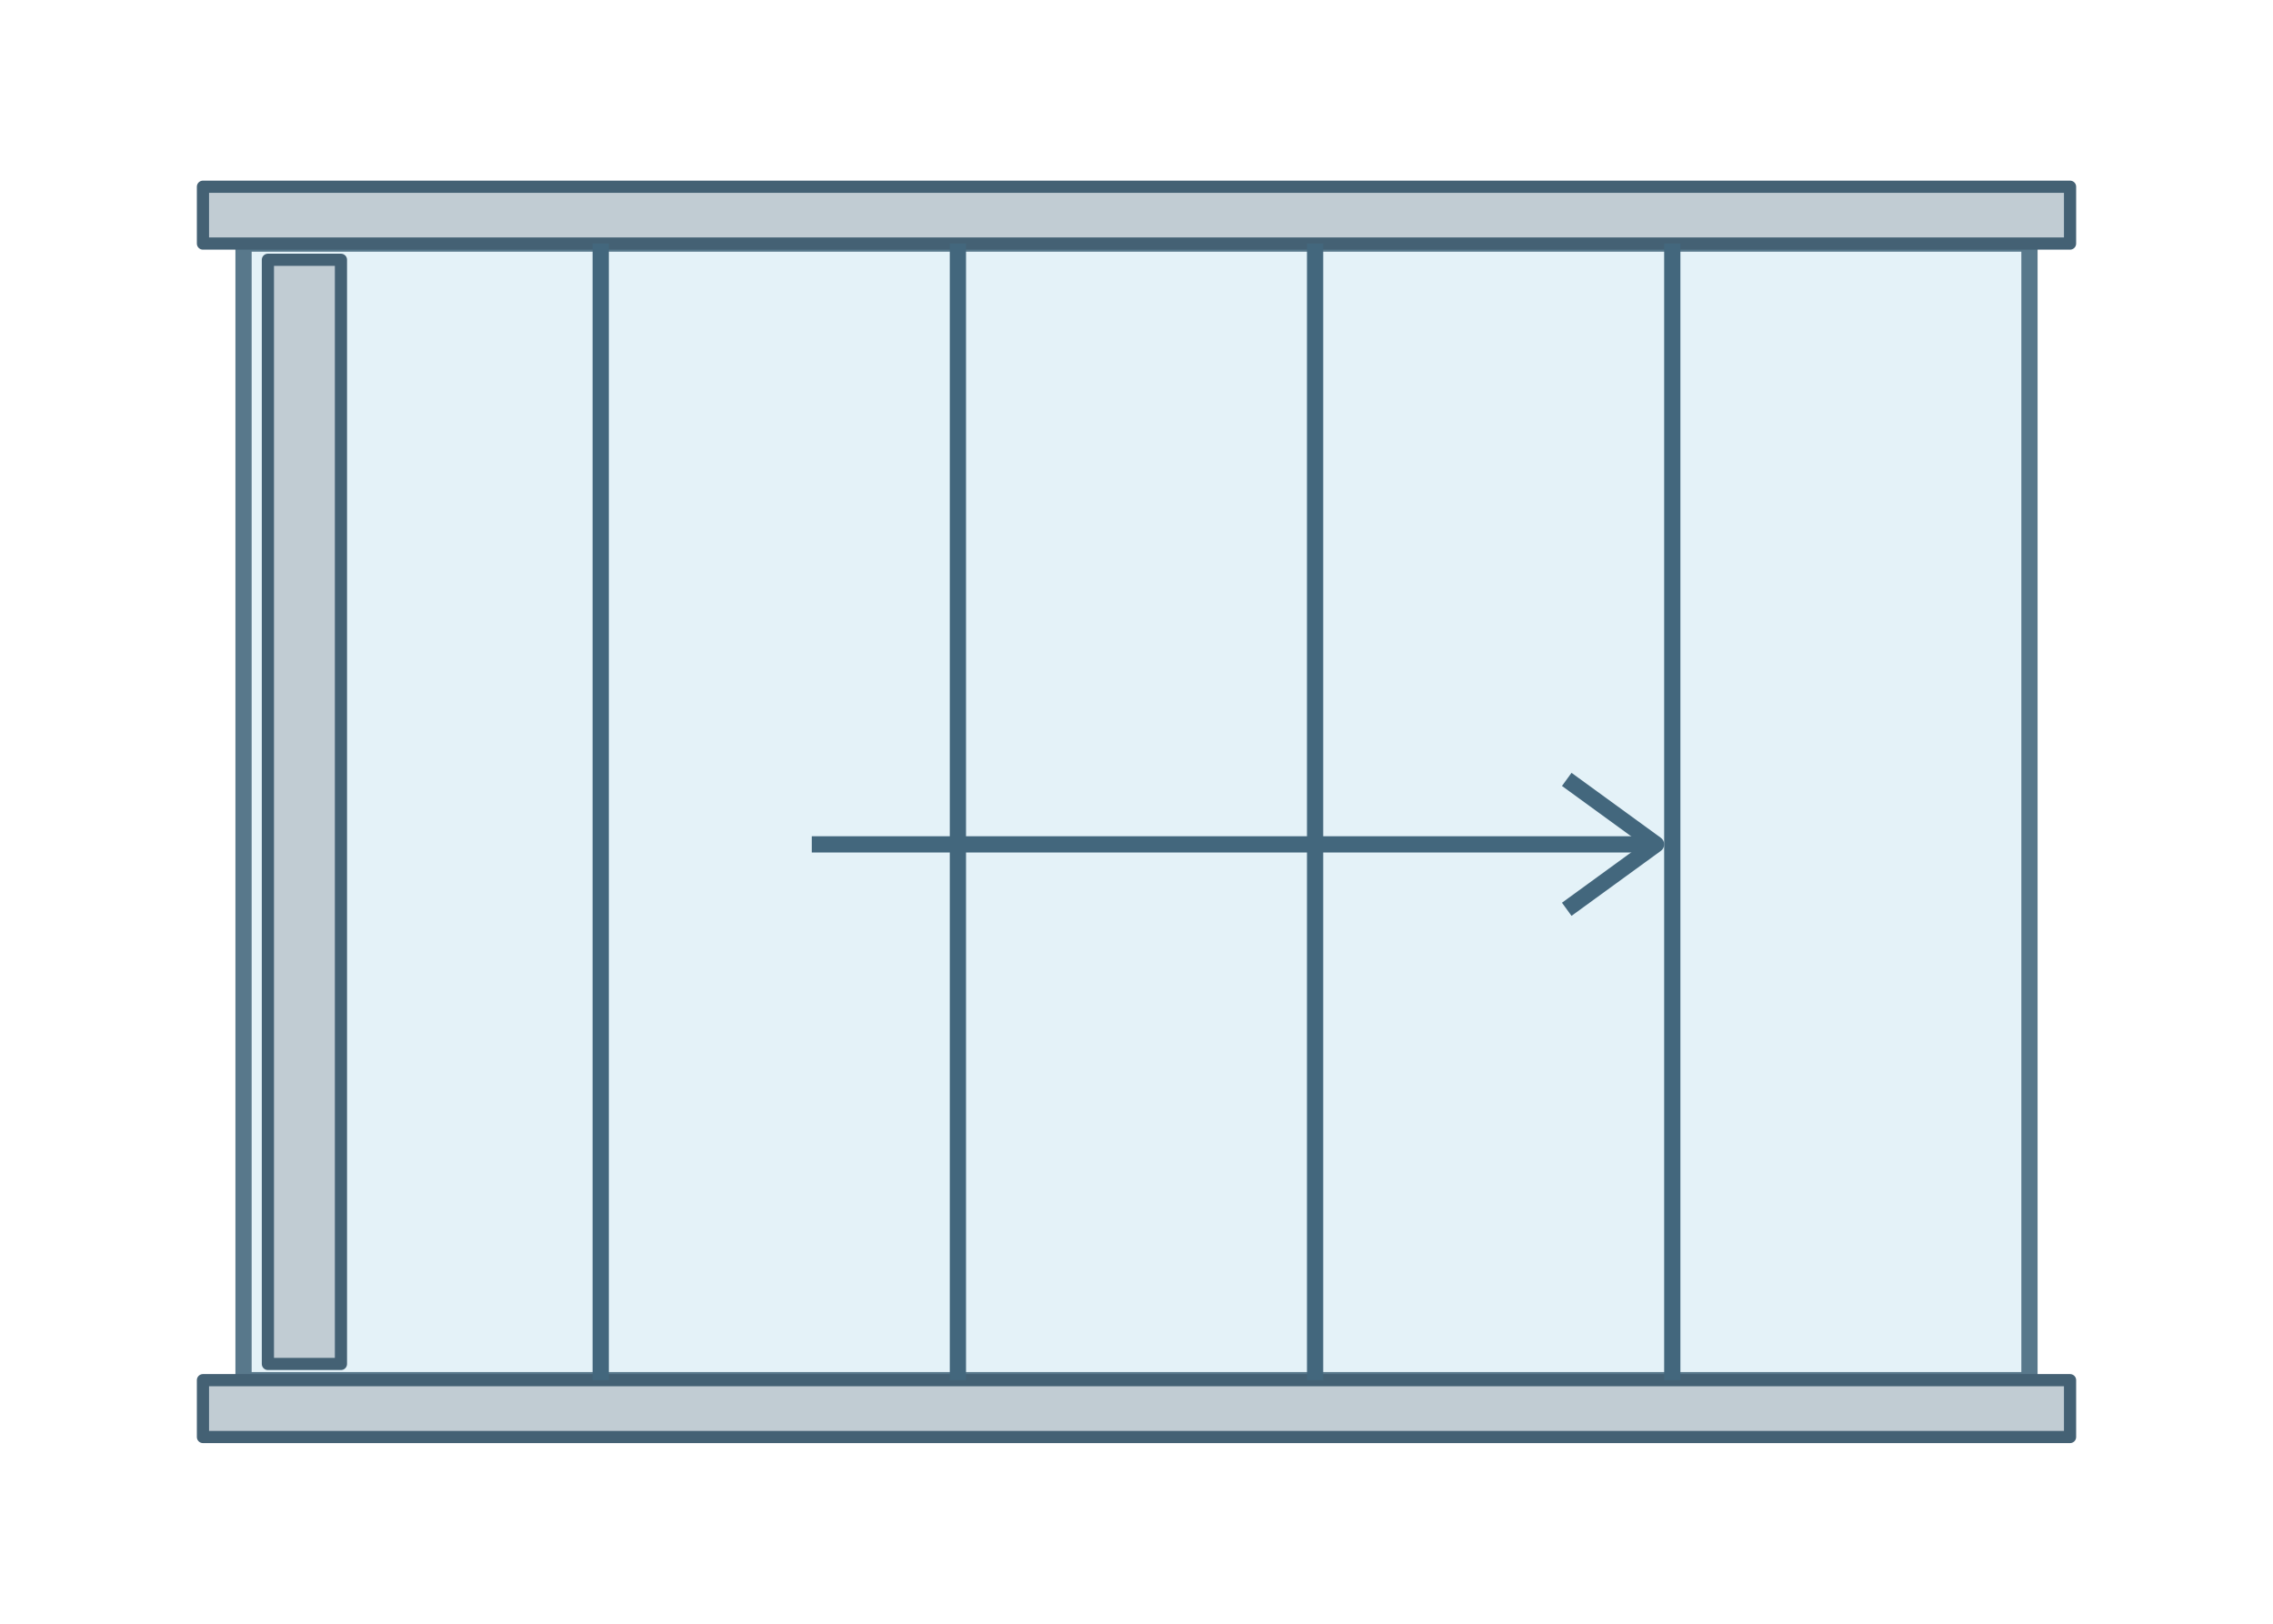
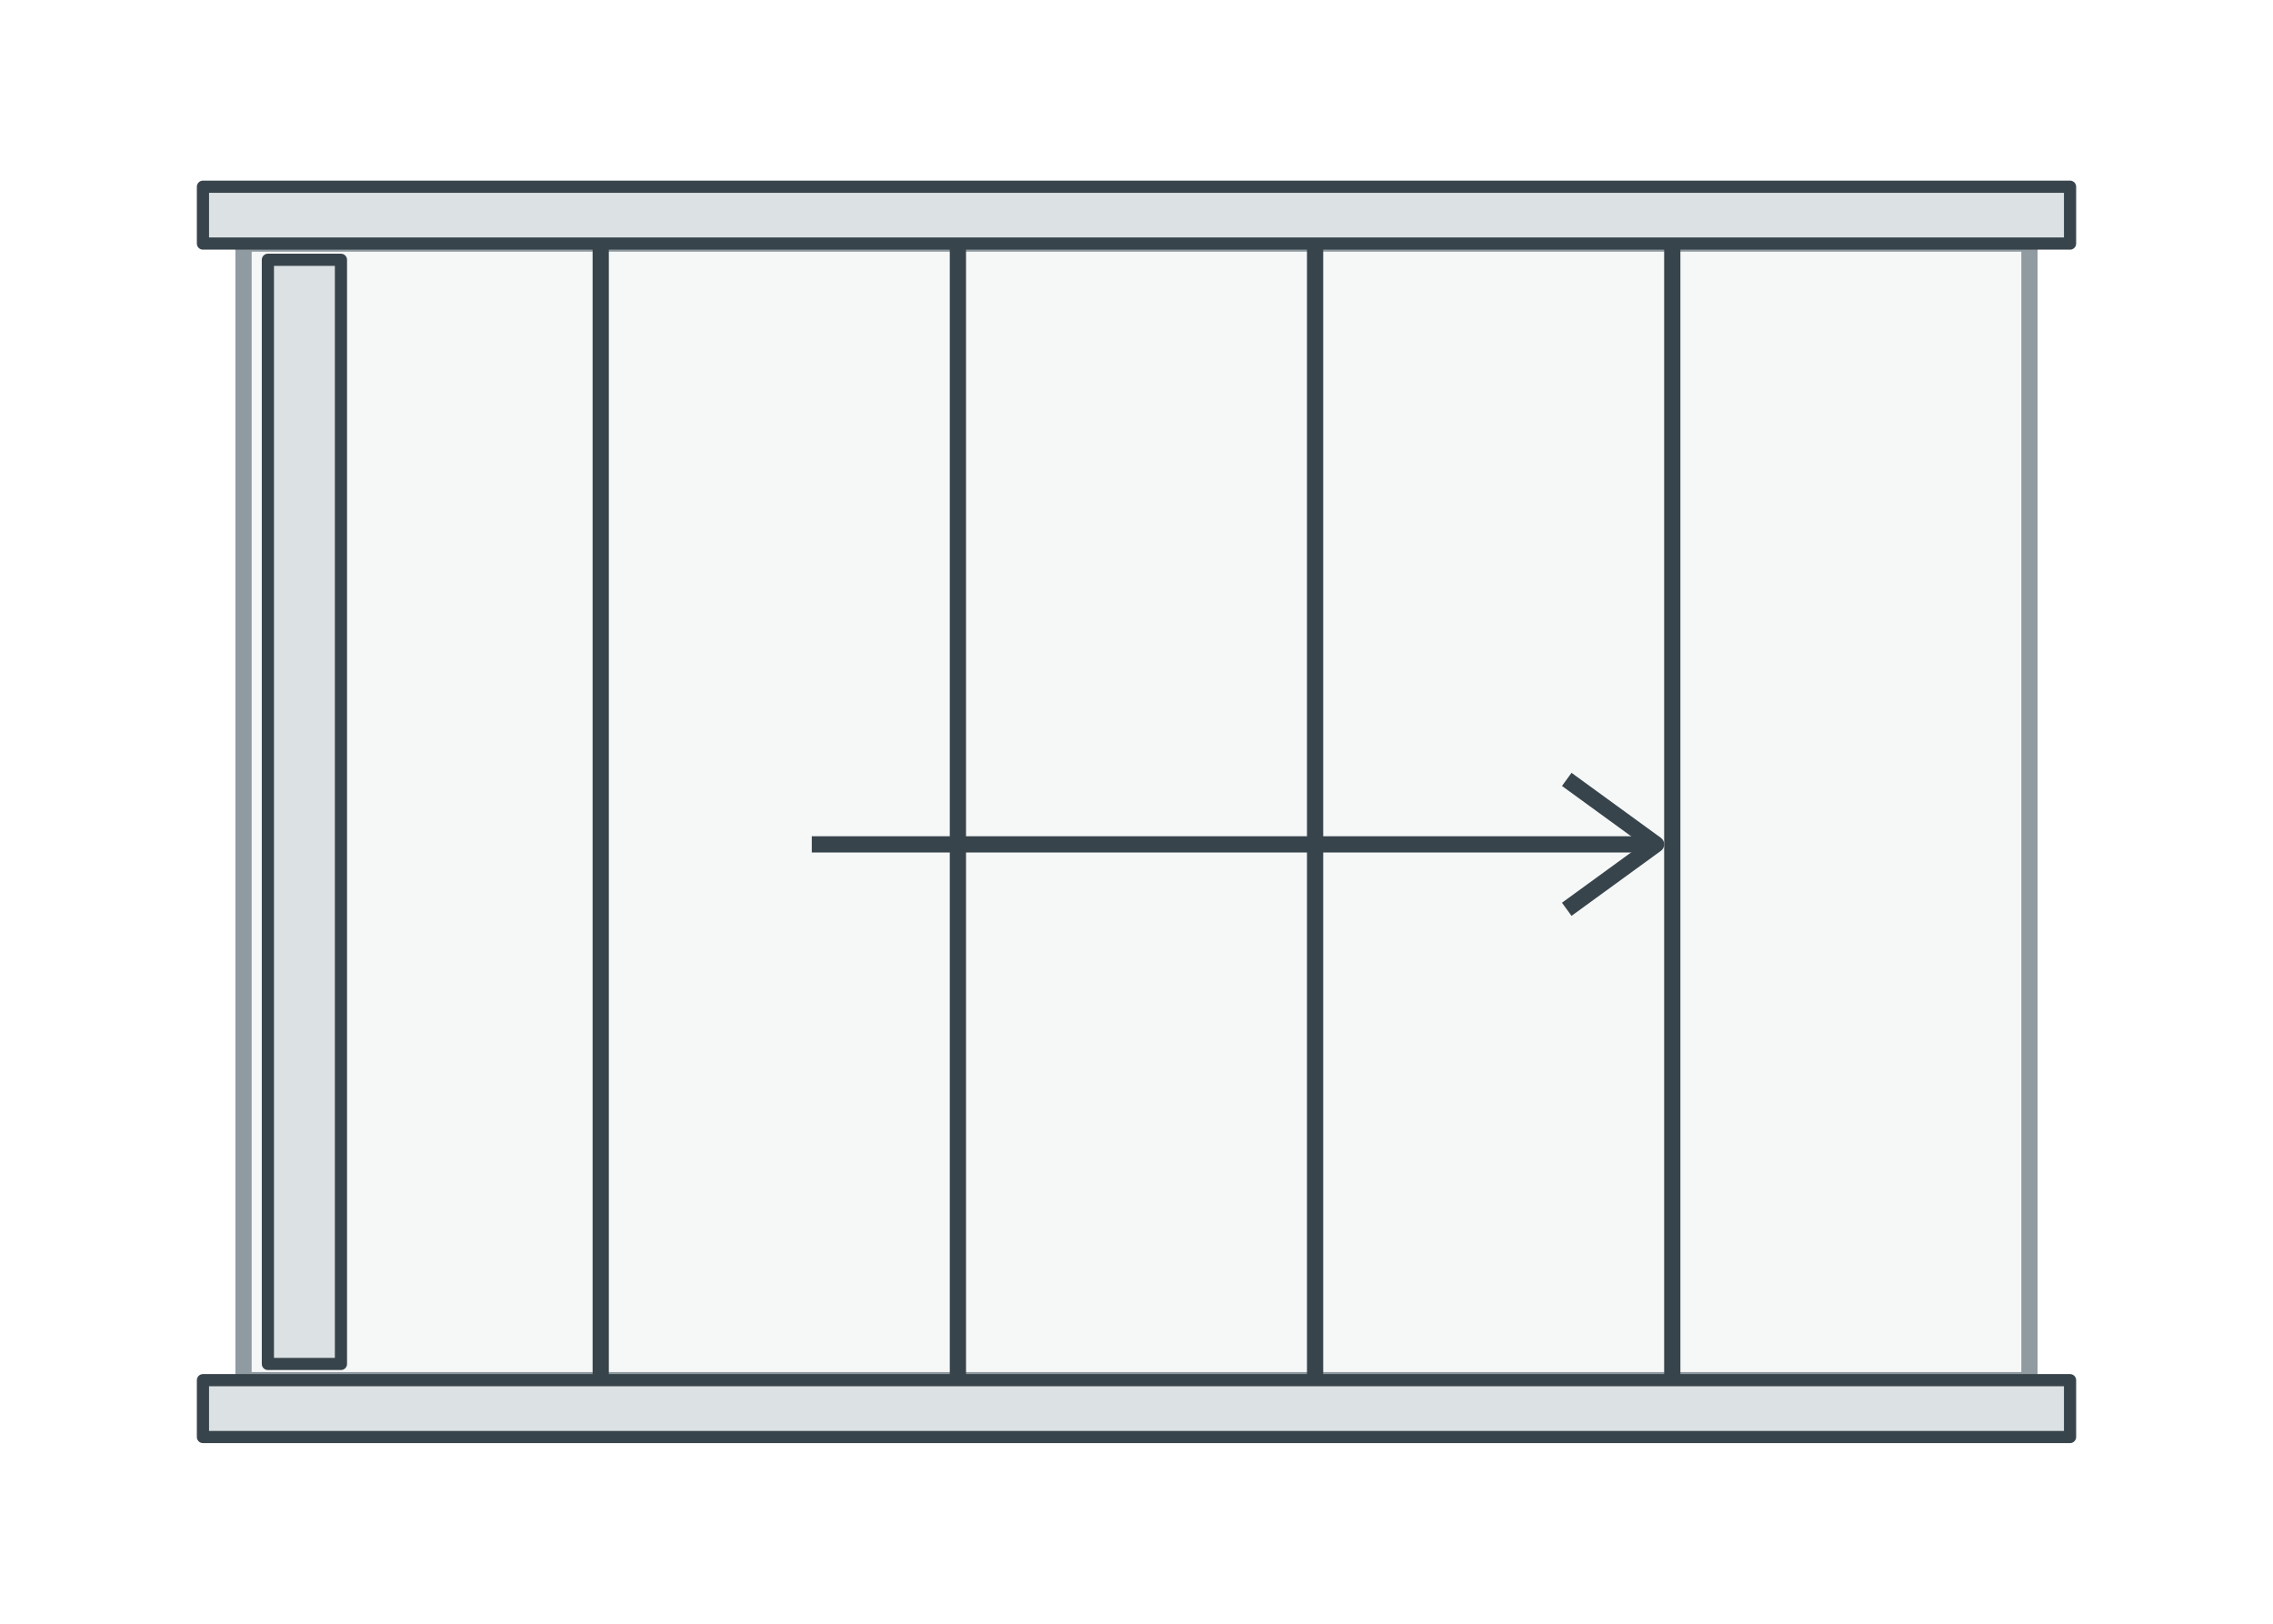
<svg xmlns="http://www.w3.org/2000/svg" viewBox="0 0 280 200" width="280" height="200">
-   <g stroke="#43677d" stroke-width="2" stroke-linejoin="round">
-     <rect x="30" y="30" width="220" height="140" fill="#e4f2f8" stroke="#58788b" stroke-width="2" />
-     <rect x="25" y="23" width="230" height="7" fill="#c1ccd3" stroke="#446174" stroke-width="1.5" />
-     <rect x="25" y="170" width="230" height="7" fill="#c1ccd3" stroke="#446174" stroke-width="1.5" />
+   <g stroke="#38444B" stroke-width="2" stroke-linejoin="round">
+     <rect x="30" y="30" width="220" height="140" fill="#F6F8F8" stroke="#8F9AA1" stroke-width="2" />
+     <rect x="25" y="23" width="230" height="7" fill="#DCE2E4" stroke="#38444B" stroke-width="1.5" />
+     <rect x="25" y="170" width="230" height="7" fill="#DCE2E4" stroke="#38444B" stroke-width="1.5" />
    <line x1="74" y1="30" x2="74" y2="170" />
    <line x1="118" y1="30" x2="118" y2="170" />
    <line x1="162" y1="30" x2="162" y2="170" />
    <line x1="206" y1="30" x2="206" y2="170" />
    <line x1="100" y1="104" x2="204" y2="104" stroke-width="2" />
    <path d="M193 96l11 8-11 8" fill="none" stroke-width="2" />
-     <rect x="33" y="32" width="9" height="136" fill="#c1ccd3" stroke="#446174" stroke-width="1.5" />
+     <rect x="33" y="32" width="9" height="136" fill="#DCE2E4" stroke="#38444B" stroke-width="1.5" />
  </g>
</svg>
